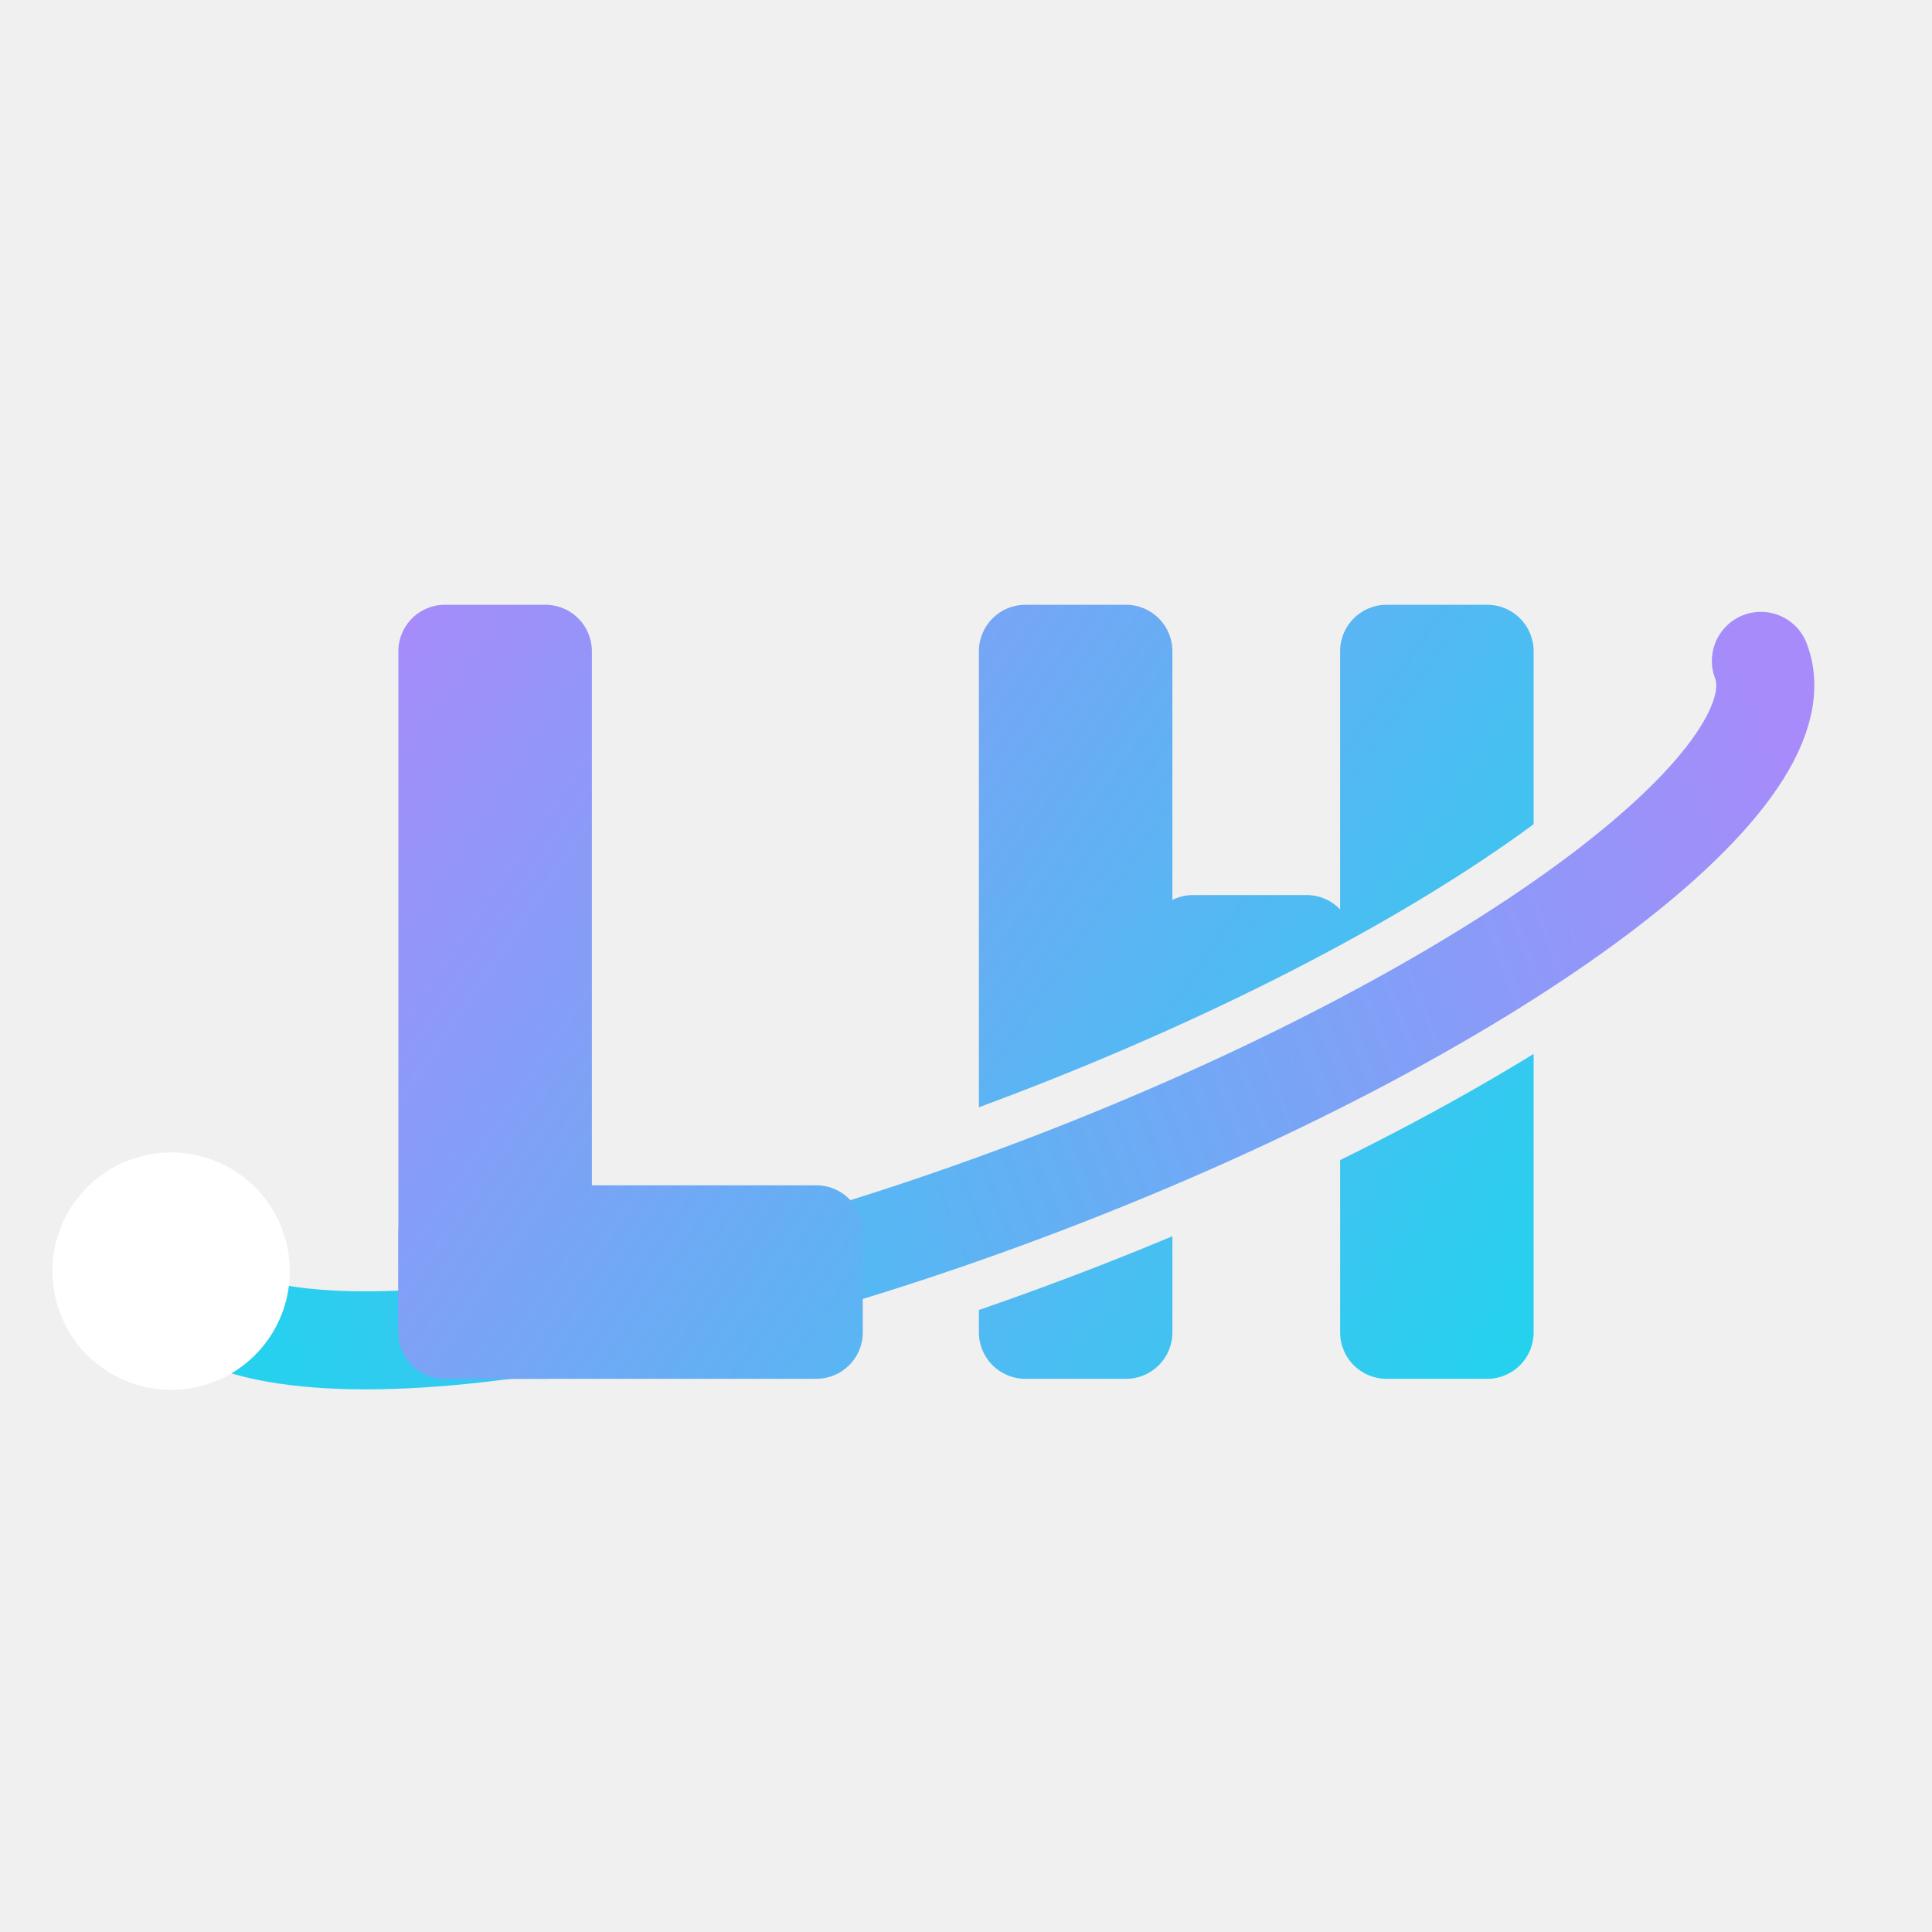
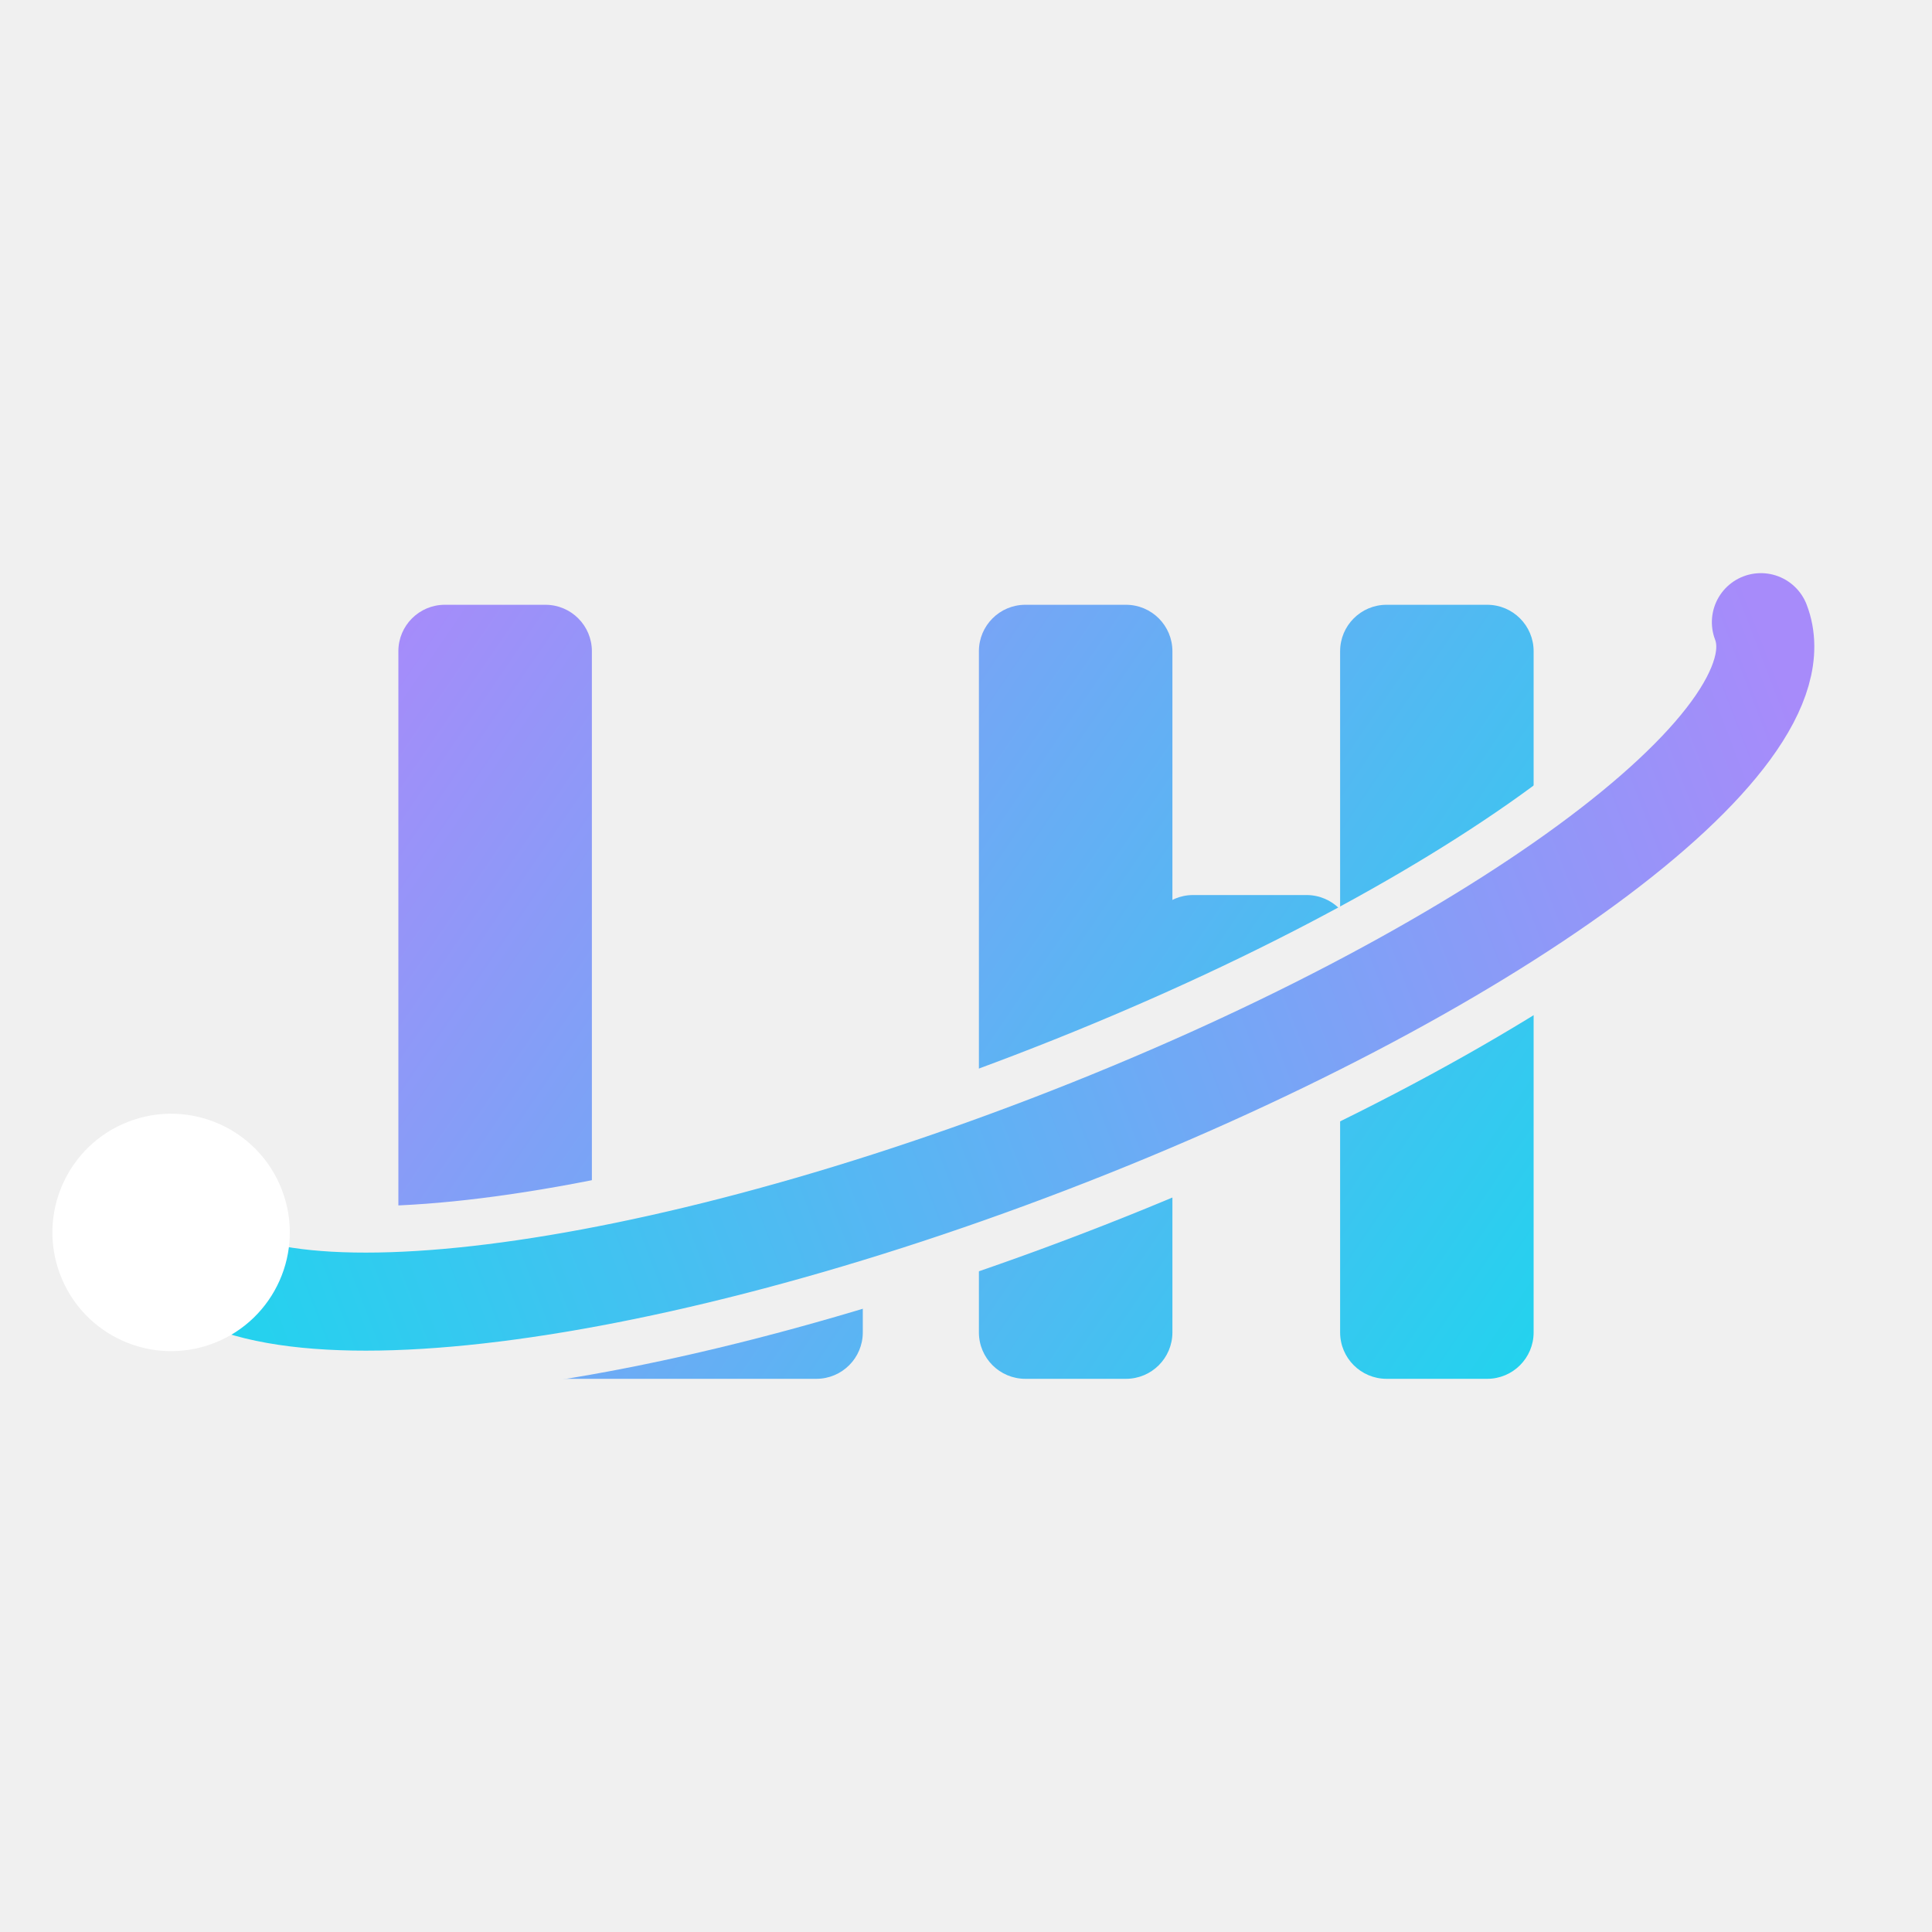
<svg xmlns="http://www.w3.org/2000/svg" width="64" height="64" viewBox="-1.44 -11.44 74.88 74.88">
  <style>
        .v{stop-color:#a78bfa}.c{stop-color:#22d3ee}
        .r{stroke:#c7d2fe}.m{fill:#ffffff}
        @media (prefers-color-scheme: light){
          .v{stop-color:#6d28d9}.c{stop-color:#0e7490}
          .r{stroke:#4338ca}.m{fill:#0e7490}
        }
      </style>
  <defs>
    <linearGradient id="lh-letters" gradientUnits="userSpaceOnUse" x1="14" y1="12" x2="58" y2="42">
      <stop offset="0" class="v" stop-color="#a78bfa" />
      <stop offset="1" class="c" stop-color="#22d3ee" />
    </linearGradient>
    <linearGradient id="lh-ring" gradientUnits="userSpaceOnUse" x1="3" y1="0" x2="69" y2="0">
      <stop offset="0" class="c" stop-color="#22d3ee" />
      <stop offset="1" class="v" stop-color="#a78bfa" />
    </linearGradient>
    <mask id="lh-cut" maskUnits="userSpaceOnUse" x="-1.44" y="-11.44" width="74.88" height="74.88">
      <rect x="-1.44" y="-11.44" width="74.88" height="74.88" fill="#fff" />
-       <path d="M 69 26 A 33 9 0 0 1 3 26" transform="rotate(-21 36 26)" fill="none" stroke="#000" stroke-width="7.4" />
+       <path d="M 69 24.5 A 33 9 0 0 1 3 24.5" transform="rotate(-21 36 24.5)" fill="none" stroke="#000" stroke-width="7.4" />
    </mask>
  </defs>
-   <g transform="rotate(-21 36 26)">
+   <g transform="rotate(-21 36 24.5)">
    
    
  </g>
  <g fill="url(#lh-letters)" mask="url(#lh-cut)">
+     <rect x="14" y="12" width="7.5" height="30" rx="1.8" />
+     <rect x="14" y="34.5" width="18" height="7.5" rx="1.8" />
    <rect x="36.5" y="12" width="7.5" height="30" rx="1.8" />
    <rect x="50.5" y="12" width="7.5" height="30" rx="1.8" />
    <rect x="43" y="23.25" width="8" height="7" rx="1.8" />
  </g>
-   <g transform="rotate(-21 36 26)">
-     <path d="M 69 26 A 33 9 0 0 1 3 26" fill="none" stroke="url(#lh-ring)" stroke-width="3.8" stroke-linecap="round" />
-     <circle cx="3" cy="26" r="4.6" class="m" fill="#ffffff" />
-   </g>
-   <g fill="url(#lh-letters)">
-     <rect x="14" y="12" width="7.5" height="30" rx="1.8" />
-     <rect x="14" y="34.5" width="18" height="7.5" rx="1.8" />
+   <g transform="rotate(-21 36 24.5)">
+     <path d="M 69 24.5 A 33 9 0 0 1 3 24.5" fill="none" stroke="url(#lh-ring)" stroke-width="3.8" stroke-linecap="round" />
+     <circle cx="3" cy="24.5" r="4.6" class="m" fill="#ffffff" />
  </g>
</svg>
